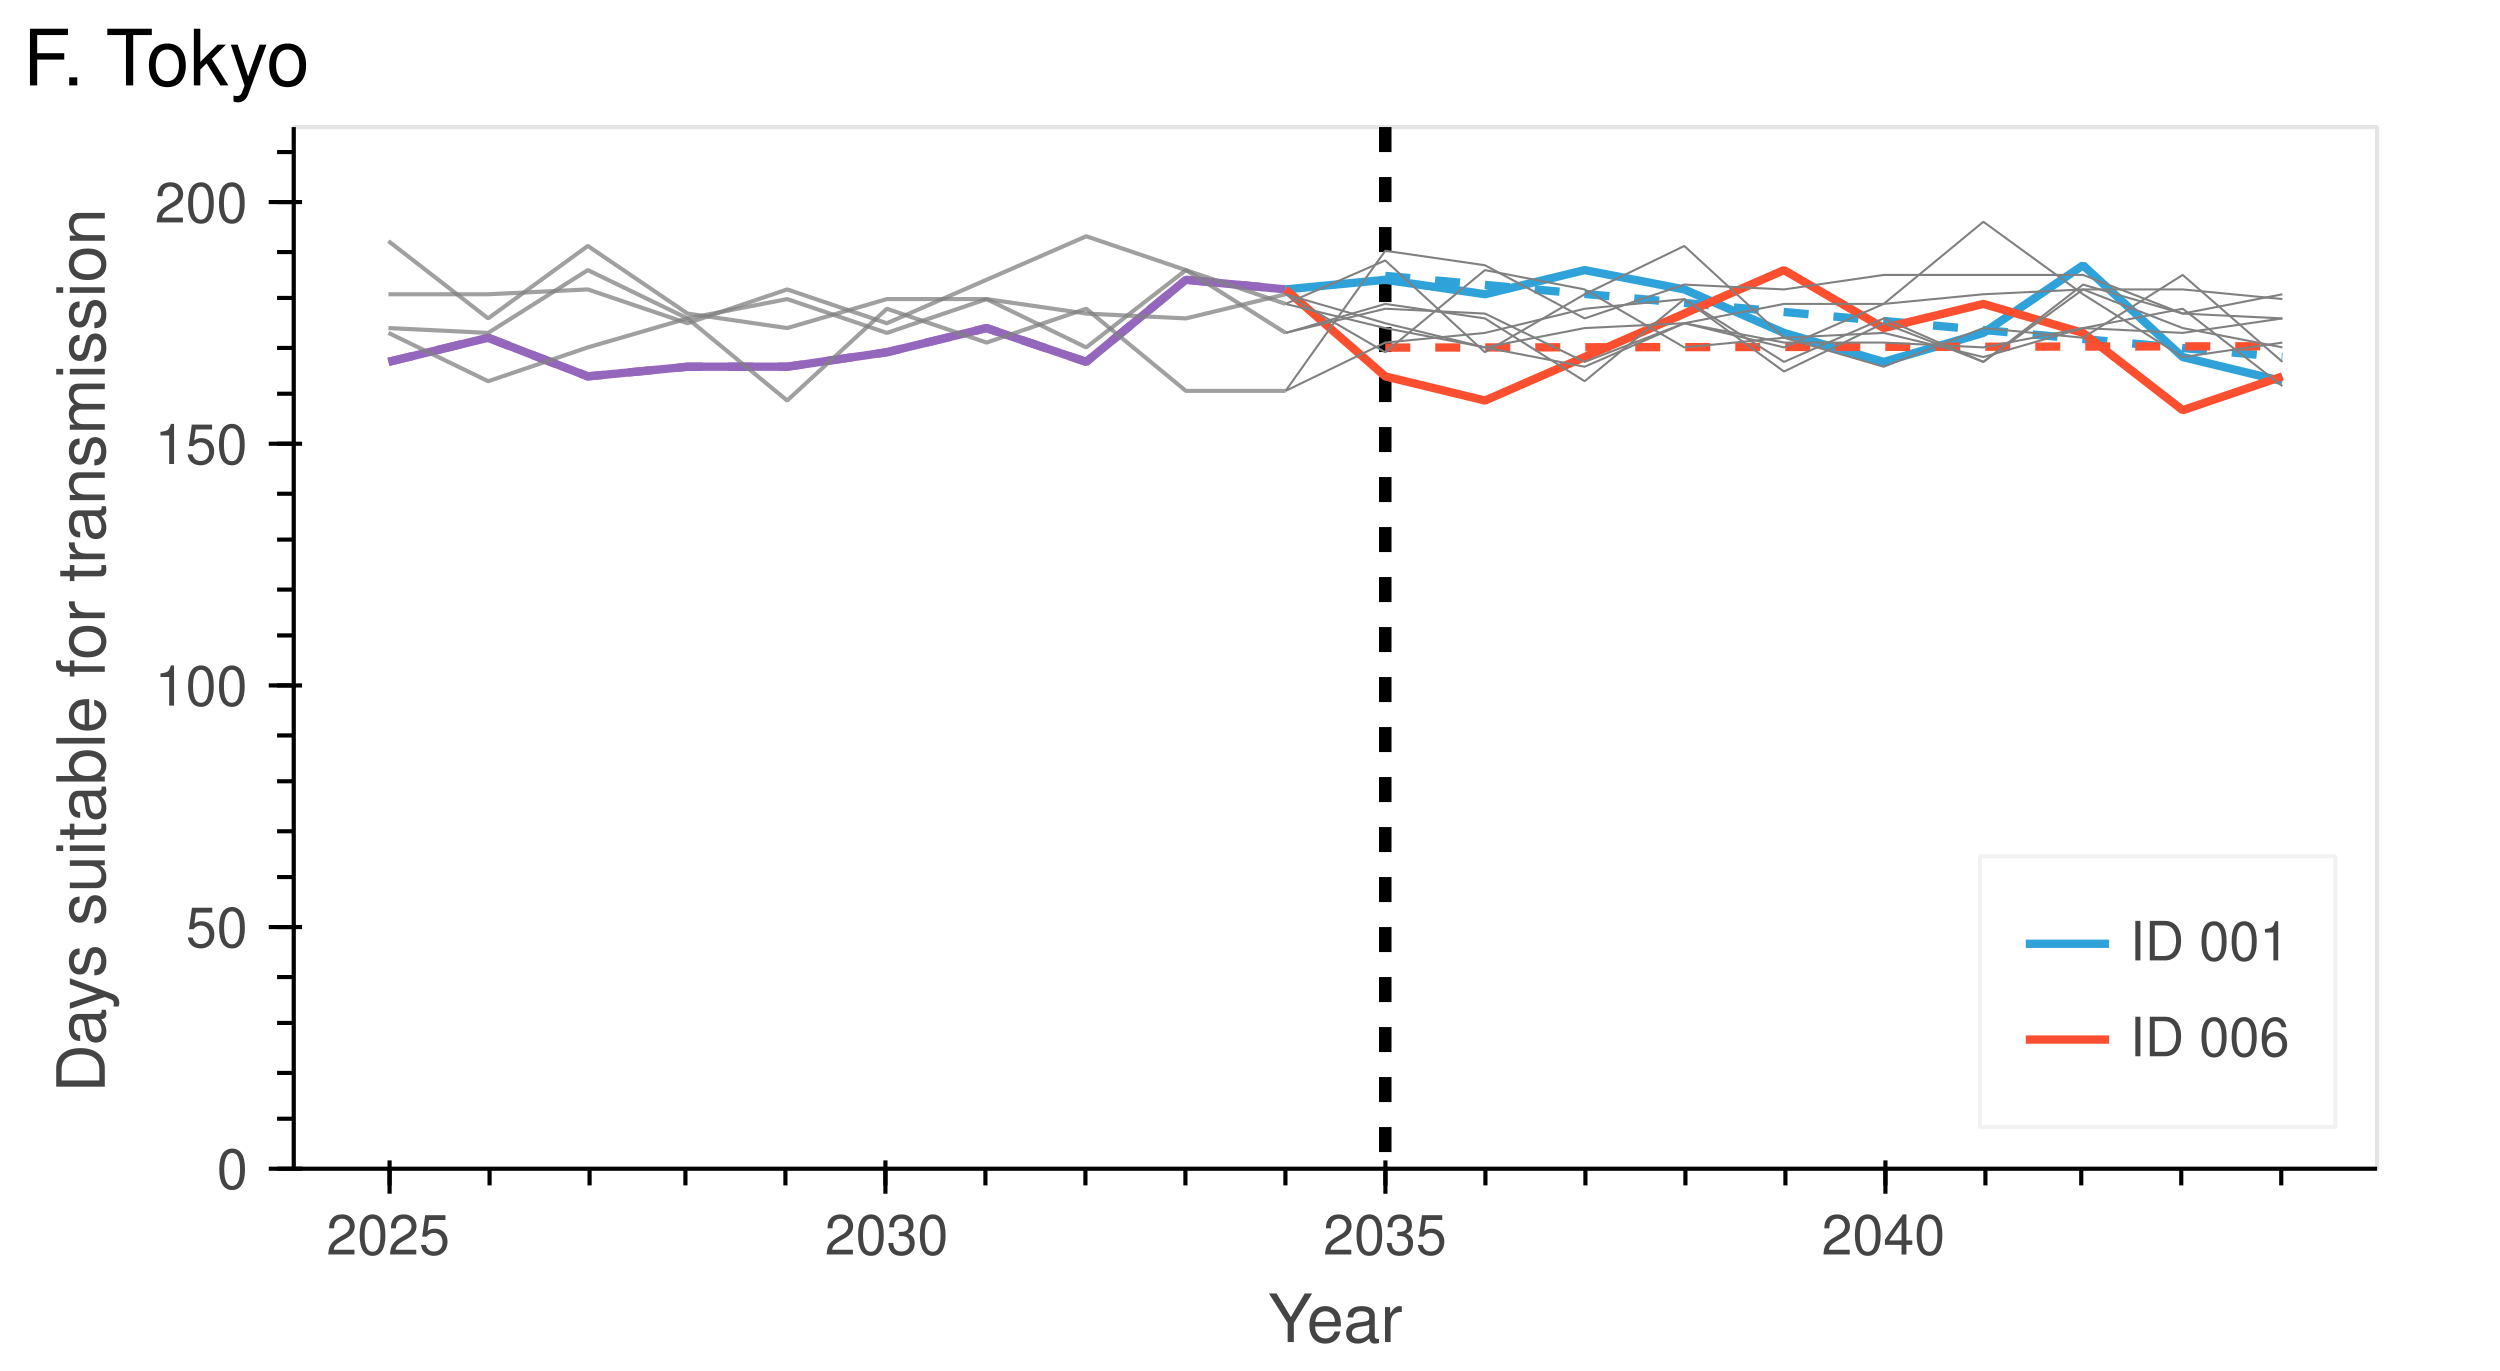
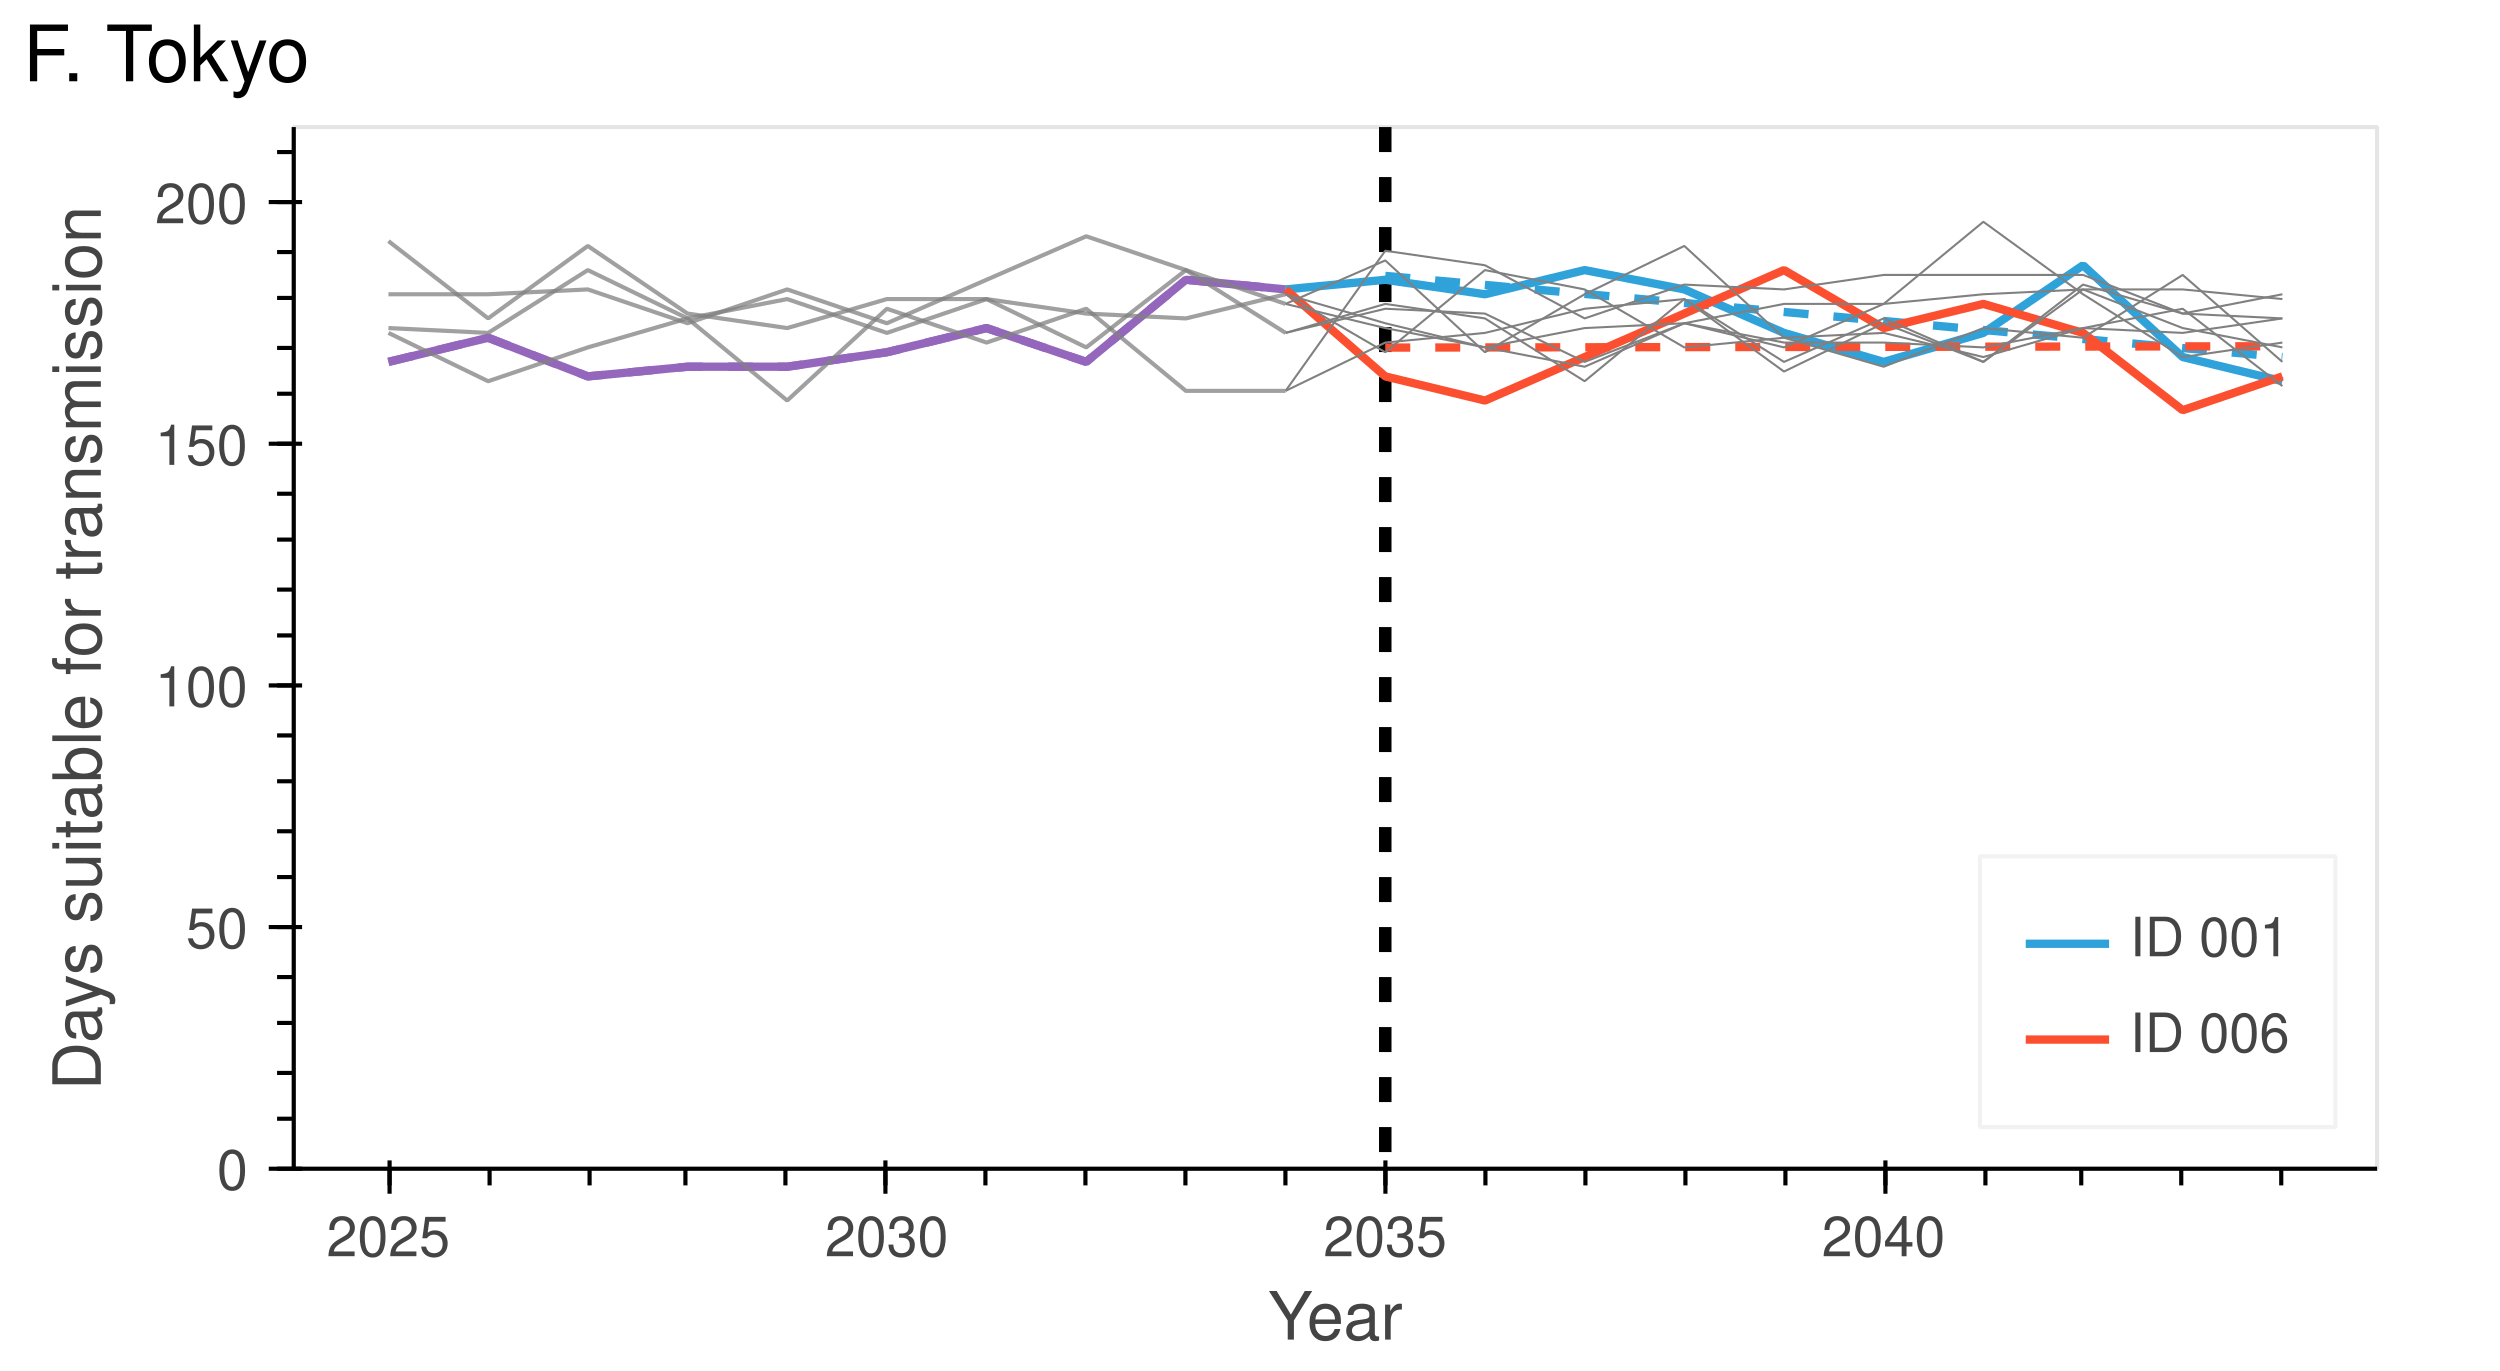
<svg xmlns="http://www.w3.org/2000/svg" version="1.1" width="600" height="329">
  <defs>
-     <clipPath id="nAPIilOWELnn">
+     <clipPath id="dRgEwgKprthJ">
      <path fill="none" stroke="none" d="M 70.5 30.5 L 570.5 30.5 L 570.5 280.5 L 70.5 280.5 L 70.5 30.5 Z" />
    </clipPath>
-     <clipPath id="PXAtGyoOfOfv">
+     <clipPath id="ApFWtUURrDAf">
      <path fill="none" stroke="none" d="M 70.5 30.5 L 570.5 30.5 L 570.5 280.5 L 70.5 280.5 L 70.5 30.5 Z" />
    </clipPath>
-     <clipPath id="LmtkbltFvQKt">
+     <clipPath id="FGVTphMPUTNq">
      <path fill="none" stroke="none" d="M 70.5 30.5 L 570.5 30.5 L 570.5 280.5 L 70.5 280.5 L 70.5 30.5 Z" />
    </clipPath>
-     <clipPath id="pEVGWQImkWKa">
+     <clipPath id="MkACfNdDqZiV">
      <path fill="none" stroke="none" d="M 70.5 30.5 L 570.5 30.5 L 570.5 280.5 L 70.5 280.5 L 70.5 30.5 Z" />
    </clipPath>
-     <clipPath id="xCyNZKkQyRDo">
+     <clipPath id="RJnCnbzOixTC">
      <path fill="none" stroke="none" d="M 70.5 30.5 L 570.5 30.5 L 570.5 280.5 L 70.5 280.5 L 70.5 30.5 Z" />
    </clipPath>
-     <clipPath id="SsSgiBvDTMTH">
+     <clipPath id="MTSWqIGSTmIx">
      <path fill="none" stroke="none" d="M 70.5 30.5 L 570.5 30.5 L 570.5 280.5 L 70.5 280.5 L 70.5 30.5 Z" />
    </clipPath>
-     <clipPath id="BkqoRwhEXFEd">
+     <clipPath id="ZLSBHSPLQZqJ">
      <path fill="none" stroke="none" d="M 70.5 30.5 L 570.5 30.5 L 570.5 280.5 L 70.5 280.5 L 70.5 30.5 Z" />
    </clipPath>
-     <clipPath id="LHvKgJxnffxN">
+     <clipPath id="mEHFsbNfZHeu">
      <path fill="none" stroke="none" d="M 70.5 30.5 L 570.5 30.5 L 570.5 280.5 L 70.5 280.5 L 70.5 30.5 Z" />
    </clipPath>
-     <clipPath id="gXpTyQOJRXhN">
+     <clipPath id="HaHOFzeuloVP">
      <path fill="none" stroke="none" d="M 70.5 30.5 L 570.5 30.5 L 570.5 280.5 L 70.5 280.5 L 70.5 30.5 Z" />
    </clipPath>
-     <clipPath id="EZzTUllDTnTX">
+     <clipPath id="XROFDVZqGqiT">
      <path fill="none" stroke="none" d="M 70.5 30.5 L 570.5 30.5 L 570.5 280.5 L 70.5 280.5 L 70.5 30.5 Z" />
    </clipPath>
-     <clipPath id="SOVKnnvnFdib">
+     <clipPath id="kPGrrfsHdGAG">
      <path fill="none" stroke="none" d="M 70.5 30.5 L 570.5 30.5 L 570.5 280.5 L 70.5 280.5 L 70.5 30.5 Z" />
    </clipPath>
-     <clipPath id="somJQWRnUreE">
+     <clipPath id="wngRFBpHGWHT">
      <path fill="none" stroke="none" d="M 70.5 30.5 L 570.5 30.5 L 570.5 280.5 L 70.5 280.5 L 70.5 30.5 Z" />
    </clipPath>
-     <clipPath id="csLkZiGgBDyQ">
+     <clipPath id="ANfEvHyIBtFT">
      <path fill="none" stroke="none" d="M 70.5 30.5 L 570.5 30.5 L 570.5 280.5 L 70.5 280.5 L 70.5 30.5 Z" />
    </clipPath>
-     <clipPath id="nwXoFQmCagom">
+     <clipPath id="XmZRROspkOed">
      <path fill="none" stroke="none" d="M 70.5 30.5 L 570.5 30.5 L 570.5 280.5 L 70.5 280.5 L 70.5 30.5 Z" />
    </clipPath>
-     <clipPath id="WJSoziABnycT">
+     <clipPath id="ZbPRxkrQWcmH">
      <path fill="none" stroke="none" d="M 70.5 30.5 L 570.5 30.5 L 570.5 280.5 L 70.5 280.5 L 70.5 30.5 Z" />
    </clipPath>
-     <clipPath id="xvqXOkKtipux">
+     <clipPath id="UWsezfHveeiX">
      <path fill="none" stroke="none" d="M 70.5 30.5 L 570.5 30.5 L 570.5 280.5 L 70.5 280.5 L 70.5 30.5 Z" />
    </clipPath>
-     <clipPath id="AibRsATVmaiM">
+     <clipPath id="xidpfQlHSqfs">
      <path fill="none" stroke="none" d="M 70.5 30.5 L 570.5 30.5 L 570.5 280.5 L 70.5 280.5 L 70.5 30.5 Z" />
    </clipPath>
-     <clipPath id="upWyuAsfaELv">
+     <clipPath id="CKxNMtNCbJkk">
      <path fill="none" stroke="none" d="M 70.5 30.5 L 570.5 30.5 L 570.5 280.5 L 70.5 280.5 L 70.5 30.5 Z" />
    </clipPath>
-     <clipPath id="amDsKxxzMcET">
+     <clipPath id="BKxeQRsbvSRW">
      <path fill="none" stroke="none" d="M 70.5 30.5 L 570.5 30.5 L 570.5 280.5 L 70.5 280.5 L 70.5 30.5 Z" />
    </clipPath>
-     <clipPath id="UmSnhRQJSQUi">
+     <clipPath id="ylSpoNSewZmv">
      <path fill="none" stroke="none" d="M 70.5 30.5 L 570.5 30.5 L 570.5 280.5 L 70.5 280.5 L 70.5 30.5 Z" />
    </clipPath>
-     <clipPath id="ATkZbOXmhpxe">
+     <clipPath id="trTrnniyyHOl">
      <path fill="none" stroke="none" d="M 70.5 30.5 L 570.5 30.5 L 570.5 280.5 L 70.5 280.5 L 70.5 30.5 Z" />
    </clipPath>
-     <clipPath id="vIRwOFuIFXwx">
+     <clipPath id="JqmiEohLpsWW">
      <path fill="none" stroke="none" d="M 70.5 30.5 L 570.5 30.5 L 570.5 280.5 L 70.5 280.5 L 70.5 30.5 Z" />
    </clipPath>
-     <clipPath id="dJpGfXaHgiks">
+     <clipPath id="plRncLKEoTvo">
      <path fill="none" stroke="none" d="M 70.5 30.5 L 570.5 30.5 L 570.5 280.5 L 70.5 280.5 L 70.5 30.5 Z" />
    </clipPath>
  </defs>
  <path fill="none" stroke="#e5e5e5" paint-order="fill" d="M 70.5 30.5 L 570.5 30.5 L 570.5 280.5 L 70.5 280.5 L 70.5 30.5 Z" stroke-linejoin="bevel" stroke-miterlimit="10" />
-   <path fill="none" stroke="black" paint-order="fill" d="M 332.462 30.5 L 332.462 280.5" stroke-linejoin="bevel" stroke-miterlimit="10" stroke-width="3" stroke-dasharray="6" clip-path="url(#LmtkbltFvQKt)" />
-   <path fill="none" stroke="#9467bd" paint-order="fill" d="M 93.227 86.854 L 117.151 81.057 L 141.074 90.333 L 164.998 88.014 L 188.921 88.014 L 212.844 84.535 L 236.768 78.737 L 260.691 86.854 L 284.615 67.142 L 308.538 69.461" stroke-linejoin="bevel" stroke-miterlimit="10" stroke-width="2" clip-path="url(#pEVGWQImkWKa)" />
-   <path fill="none" stroke="#9467bd" paint-order="fill" d="M 93.227 86.854 L 117.151 81.057 L 141.074 90.333 L 164.998 88.014 L 188.921 88.014 L 212.844 84.535 L 236.768 78.737 L 260.691 86.854 L 284.615 67.142 L 308.538 69.461" stroke-linejoin="bevel" stroke-miterlimit="10" stroke-width="2" stroke-dasharray="6" clip-path="url(#xCyNZKkQyRDo)" />
-   <path fill="none" stroke="#30a2da" paint-order="fill" d="M 308.538 69.461 L 332.462 67.142 L 356.385 70.621 L 380.309 64.823 L 404.232 69.461 L 428.156 79.897 L 452.079 86.854 L 476.002 79.897 L 499.926 63.663 L 523.849 85.695 L 547.773 91.493" stroke-linejoin="bevel" stroke-miterlimit="10" stroke-width="2" clip-path="url(#SsSgiBvDTMTH)" />
-   <path fill="none" stroke="#30a2da" paint-order="fill" d="M 332.462 66.214 L 356.385 68.379 L 380.309 70.543 L 404.232 72.708 L 428.156 74.872 L 452.079 77.037 L 476.002 79.201 L 499.926 81.366 L 523.849 83.53 L 547.773 85.695" stroke-linejoin="bevel" stroke-miterlimit="10" stroke-width="2" stroke-dasharray="6" clip-path="url(#BkqoRwhEXFEd)" />
-   <path fill="none" stroke="#fc4f30" paint-order="fill" d="M 308.538 69.461 L 332.462 90.333 L 356.385 96.131 L 380.309 85.695 L 404.232 75.259 L 428.156 64.823 L 452.079 78.737 L 476.002 72.94 L 499.926 79.897 L 523.849 98.45 L 547.773 90.333" stroke-linejoin="bevel" stroke-miterlimit="10" stroke-width="2" clip-path="url(#LHvKgJxnffxN)" />
-   <path fill="none" stroke="#fc4f30" paint-order="fill" d="M 332.462 83.418 L 356.385 83.383 L 380.309 83.348 L 404.232 83.312 L 428.156 83.277 L 452.079 83.242 L 476.002 83.207 L 499.926 83.172 L 523.849 83.137 L 547.773 83.102" stroke-linejoin="bevel" stroke-miterlimit="10" stroke-width="2" stroke-dasharray="6" clip-path="url(#gXpTyQOJRXhN)" />
-   <path fill="none" stroke="rgb(128,128,128)" paint-order="fill" d="M 93.227 79.897 L 117.151 91.493 L 141.074 83.376 L 164.998 76.418 L 188.921 96.131 L 212.844 74.099 L 236.768 82.216 L 260.691 74.099 L 284.615 93.812 L 308.538 93.812" stroke-opacity="0.749" stroke-linejoin="bevel" stroke-miterlimit="10" clip-path="url(#EZzTUllDTnTX)" />
-   <path fill="none" stroke="grey" paint-order="fill" d="M 308.538 93.812 L 332.462 82.216 L 356.385 79.897 L 380.309 74.099 L 404.232 71.78 L 428.156 86.854 L 452.079 76.418 L 476.002 86.854 L 499.926 68.301 L 523.849 75.259 L 547.773 70.621" stroke-linejoin="bevel" stroke-miterlimit="10" stroke-width="0.5" clip-path="url(#SOVKnnvnFdib)" />
-   <path fill="none" stroke="grey" paint-order="fill" d="M 308.538 93.812 L 332.462 60.185 L 356.385 63.663 L 380.309 76.418 L 404.232 68.301 L 428.156 69.461 L 452.079 65.982 L 476.002 65.982 L 499.926 65.982 L 523.849 75.259 L 547.773 76.418" stroke-linejoin="bevel" stroke-miterlimit="10" stroke-width="0.5" clip-path="url(#somJQWRnUreE)" />
-   <path fill="none" stroke="rgb(128,128,128)" paint-order="fill" d="M 93.227 70.621 L 117.151 70.621 L 141.074 69.461 L 164.998 77.578 L 188.921 69.461 L 212.844 77.578 L 236.768 67.142 L 260.691 56.706 L 284.615 64.823 L 308.538 79.897" stroke-opacity="0.749" stroke-linejoin="bevel" stroke-miterlimit="10" clip-path="url(#csLkZiGgBDyQ)" />
-   <path fill="none" stroke="grey" paint-order="fill" d="M 308.538 79.897 L 332.462 74.099 L 356.385 75.259 L 380.309 86.854 L 404.232 77.578 L 428.156 82.216 L 452.079 82.216 L 476.002 83.376 L 499.926 78.737 L 523.849 74.099 L 547.773 92.652" stroke-linejoin="bevel" stroke-miterlimit="10" stroke-width="0.5" clip-path="url(#nwXoFQmCagom)" />
-   <path fill="none" stroke="grey" paint-order="fill" d="M 308.538 79.897 L 332.462 72.94 L 356.385 76.418 L 380.309 91.493 L 404.232 71.78 L 428.156 89.173 L 452.079 77.578 L 476.002 86.854 L 499.926 69.461 L 523.849 78.737 L 547.773 83.376" stroke-linejoin="bevel" stroke-miterlimit="10" stroke-width="0.5" clip-path="url(#WJSoziABnycT)" />
-   <path fill="none" stroke="rgb(128,128,128)" paint-order="fill" d="M 93.227 57.865 L 117.151 76.418 L 141.074 59.025 L 164.998 75.259 L 188.921 78.737 L 212.844 71.78 L 236.768 71.78 L 260.691 75.259 L 284.615 76.418 L 308.538 70.621" stroke-opacity="0.749" stroke-linejoin="bevel" stroke-miterlimit="10" clip-path="url(#xvqXOkKtipux)" />
-   <path fill="none" stroke="grey" paint-order="fill" d="M 308.538 70.621 L 332.462 77.578 L 356.385 83.376 L 380.309 88.014 L 404.232 77.578 L 428.156 72.94 L 452.079 72.94 L 476.002 70.621 L 499.926 69.461 L 523.849 69.461 L 547.773 71.78" stroke-linejoin="bevel" stroke-miterlimit="10" stroke-width="0.5" clip-path="url(#AibRsATVmaiM)" />
-   <path fill="none" stroke="grey" paint-order="fill" d="M 308.538 70.621 L 332.462 84.535 L 356.385 64.823 L 380.309 69.461 L 404.232 83.376 L 428.156 81.057 L 452.079 79.897 L 476.002 85.695 L 499.926 78.737 L 523.849 79.897 L 547.773 76.418" stroke-linejoin="bevel" stroke-miterlimit="10" stroke-width="0.5" clip-path="url(#upWyuAsfaELv)" />
-   <path fill="none" stroke="rgb(128,128,128)" paint-order="fill" d="M 93.227 78.737 L 117.151 79.897 L 141.074 64.823 L 164.998 76.418 L 188.921 71.78 L 212.844 79.897 L 236.768 71.78 L 260.691 83.376 L 284.615 64.823 L 308.538 72.94" stroke-opacity="0.749" stroke-linejoin="bevel" stroke-miterlimit="10" clip-path="url(#amDsKxxzMcET)" />
-   <path fill="none" stroke="grey" paint-order="fill" d="M 308.538 72.94 L 332.462 78.737 L 356.385 83.376 L 380.309 78.737 L 404.232 77.578 L 428.156 83.376 L 452.079 72.94 L 476.002 53.227 L 499.926 70.621 L 523.849 85.695 L 547.773 82.216" stroke-linejoin="bevel" stroke-miterlimit="10" stroke-width="0.5" clip-path="url(#UmSnhRQJSQUi)" />
-   <path fill="none" stroke="grey" paint-order="fill" d="M 308.538 72.94 L 332.462 62.504 L 356.385 84.535 L 380.309 70.621 L 404.232 59.025 L 428.156 81.057 L 452.079 88.014 L 476.002 78.737 L 499.926 81.057 L 523.849 65.982 L 547.773 86.854" stroke-linejoin="bevel" stroke-miterlimit="10" stroke-width="0.5" clip-path="url(#ATkZbOXmhpxe)" />
+   <path fill="none" stroke="black" paint-order="fill" d="M 332.462 30.5 L 332.462 280.5" stroke-linejoin="bevel" stroke-miterlimit="10" stroke-width="3" stroke-dasharray="6" clip-path="url(#FGVTphMPUTNq)" />
+   <path fill="none" stroke="#9467bd" paint-order="fill" d="M 93.227 86.854 L 117.151 81.057 L 141.074 90.333 L 164.998 88.014 L 188.921 88.014 L 212.844 84.535 L 236.768 78.737 L 260.691 86.854 L 284.615 67.142 L 308.538 69.461" stroke-linejoin="bevel" stroke-miterlimit="10" stroke-width="2" clip-path="url(#MkACfNdDqZiV)" />
+   <path fill="none" stroke="#9467bd" paint-order="fill" d="M 93.227 86.854 L 117.151 81.057 L 141.074 90.333 L 164.998 88.014 L 188.921 88.014 L 212.844 84.535 L 236.768 78.737 L 260.691 86.854 L 284.615 67.142 L 308.538 69.461" stroke-linejoin="bevel" stroke-miterlimit="10" stroke-width="2" stroke-dasharray="6" clip-path="url(#RJnCnbzOixTC)" />
+   <path fill="none" stroke="#30a2da" paint-order="fill" d="M 308.538 69.461 L 332.462 67.142 L 356.385 70.621 L 380.309 64.823 L 404.232 69.461 L 428.156 79.897 L 452.079 86.854 L 476.002 79.897 L 499.926 63.663 L 523.849 85.695 L 547.773 91.493" stroke-linejoin="bevel" stroke-miterlimit="10" stroke-width="2" clip-path="url(#MTSWqIGSTmIx)" />
+   <path fill="none" stroke="#30a2da" paint-order="fill" d="M 332.462 66.214 L 356.385 68.379 L 380.309 70.543 L 404.232 72.708 L 428.156 74.872 L 452.079 77.037 L 476.002 79.201 L 499.926 81.366 L 523.849 83.53 L 547.773 85.695" stroke-linejoin="bevel" stroke-miterlimit="10" stroke-width="2" stroke-dasharray="6" clip-path="url(#ZLSBHSPLQZqJ)" />
+   <path fill="none" stroke="#fc4f30" paint-order="fill" d="M 308.538 69.461 L 332.462 90.333 L 356.385 96.131 L 380.309 85.695 L 404.232 75.259 L 428.156 64.823 L 452.079 78.737 L 476.002 72.94 L 499.926 79.897 L 523.849 98.45 L 547.773 90.333" stroke-linejoin="bevel" stroke-miterlimit="10" stroke-width="2" clip-path="url(#mEHFsbNfZHeu)" />
+   <path fill="none" stroke="#fc4f30" paint-order="fill" d="M 332.462 83.418 L 356.385 83.383 L 380.309 83.348 L 404.232 83.312 L 428.156 83.277 L 452.079 83.242 L 476.002 83.207 L 499.926 83.172 L 523.849 83.137 L 547.773 83.102" stroke-linejoin="bevel" stroke-miterlimit="10" stroke-width="2" stroke-dasharray="6" clip-path="url(#HaHOFzeuloVP)" />
+   <path fill="none" stroke="rgb(128,128,128)" paint-order="fill" d="M 93.227 79.897 L 117.151 91.493 L 141.074 83.376 L 164.998 76.418 L 188.921 96.131 L 212.844 74.099 L 236.768 82.216 L 260.691 74.099 L 284.615 93.812 L 308.538 93.812" stroke-opacity="0.749" stroke-linejoin="bevel" stroke-miterlimit="10" clip-path="url(#XROFDVZqGqiT)" />
+   <path fill="none" stroke="grey" paint-order="fill" d="M 308.538 93.812 L 332.462 82.216 L 356.385 79.897 L 380.309 74.099 L 404.232 71.78 L 428.156 86.854 L 452.079 76.418 L 476.002 86.854 L 499.926 68.301 L 523.849 75.259 L 547.773 70.621" stroke-linejoin="bevel" stroke-miterlimit="10" stroke-width="0.5" clip-path="url(#kPGrrfsHdGAG)" />
+   <path fill="none" stroke="grey" paint-order="fill" d="M 308.538 93.812 L 332.462 60.185 L 356.385 63.663 L 380.309 76.418 L 404.232 68.301 L 428.156 69.461 L 452.079 65.982 L 476.002 65.982 L 499.926 65.982 L 523.849 75.259 L 547.773 76.418" stroke-linejoin="bevel" stroke-miterlimit="10" stroke-width="0.5" clip-path="url(#wngRFBpHGWHT)" />
+   <path fill="none" stroke="rgb(128,128,128)" paint-order="fill" d="M 93.227 70.621 L 117.151 70.621 L 141.074 69.461 L 164.998 77.578 L 188.921 69.461 L 212.844 77.578 L 236.768 67.142 L 260.691 56.706 L 284.615 64.823 L 308.538 79.897" stroke-opacity="0.749" stroke-linejoin="bevel" stroke-miterlimit="10" clip-path="url(#ANfEvHyIBtFT)" />
+   <path fill="none" stroke="grey" paint-order="fill" d="M 308.538 79.897 L 332.462 74.099 L 356.385 75.259 L 380.309 86.854 L 404.232 77.578 L 428.156 82.216 L 452.079 82.216 L 476.002 83.376 L 499.926 78.737 L 523.849 74.099 L 547.773 92.652" stroke-linejoin="bevel" stroke-miterlimit="10" stroke-width="0.5" clip-path="url(#XmZRROspkOed)" />
+   <path fill="none" stroke="grey" paint-order="fill" d="M 308.538 79.897 L 332.462 72.94 L 356.385 76.418 L 380.309 91.493 L 404.232 71.78 L 428.156 89.173 L 452.079 77.578 L 476.002 86.854 L 499.926 69.461 L 523.849 78.737 L 547.773 83.376" stroke-linejoin="bevel" stroke-miterlimit="10" stroke-width="0.5" clip-path="url(#ZbPRxkrQWcmH)" />
+   <path fill="none" stroke="rgb(128,128,128)" paint-order="fill" d="M 93.227 57.865 L 117.151 76.418 L 141.074 59.025 L 164.998 75.259 L 188.921 78.737 L 212.844 71.78 L 236.768 71.78 L 260.691 75.259 L 284.615 76.418 L 308.538 70.621" stroke-opacity="0.749" stroke-linejoin="bevel" stroke-miterlimit="10" clip-path="url(#UWsezfHveeiX)" />
+   <path fill="none" stroke="grey" paint-order="fill" d="M 308.538 70.621 L 332.462 77.578 L 356.385 83.376 L 380.309 88.014 L 404.232 77.578 L 428.156 72.94 L 452.079 72.94 L 476.002 70.621 L 499.926 69.461 L 523.849 69.461 L 547.773 71.78" stroke-linejoin="bevel" stroke-miterlimit="10" stroke-width="0.5" clip-path="url(#xidpfQlHSqfs)" />
+   <path fill="none" stroke="grey" paint-order="fill" d="M 308.538 70.621 L 332.462 84.535 L 356.385 64.823 L 380.309 69.461 L 404.232 83.376 L 428.156 81.057 L 452.079 79.897 L 476.002 85.695 L 499.926 78.737 L 523.849 79.897 L 547.773 76.418" stroke-linejoin="bevel" stroke-miterlimit="10" stroke-width="0.5" clip-path="url(#CKxNMtNCbJkk)" />
+   <path fill="none" stroke="rgb(128,128,128)" paint-order="fill" d="M 93.227 78.737 L 117.151 79.897 L 141.074 64.823 L 164.998 76.418 L 188.921 71.78 L 212.844 79.897 L 236.768 71.78 L 260.691 83.376 L 284.615 64.823 L 308.538 72.94" stroke-opacity="0.749" stroke-linejoin="bevel" stroke-miterlimit="10" clip-path="url(#BKxeQRsbvSRW)" />
+   <path fill="none" stroke="grey" paint-order="fill" d="M 308.538 72.94 L 332.462 78.737 L 356.385 83.376 L 380.309 78.737 L 404.232 77.578 L 428.156 83.376 L 452.079 72.94 L 476.002 53.227 L 499.926 70.621 L 523.849 85.695 L 547.773 82.216" stroke-linejoin="bevel" stroke-miterlimit="10" stroke-width="0.5" clip-path="url(#ylSpoNSewZmv)" />
+   <path fill="none" stroke="grey" paint-order="fill" d="M 308.538 72.94 L 332.462 62.504 L 356.385 84.535 L 380.309 70.621 L 404.232 59.025 L 428.156 81.057 L 452.079 88.014 L 476.002 78.737 L 499.926 81.057 L 523.849 65.982 L 547.773 86.854" stroke-linejoin="bevel" stroke-miterlimit="10" stroke-width="0.5" clip-path="url(#trTrnniyyHOl)" />
  <path fill="none" stroke="black" paint-order="fill" d="M 70.5 280.5 L 570.5 280.5" stroke-linejoin="bevel" stroke-miterlimit="10" />
  <path fill="none" stroke="black" paint-order="fill" d="M 93.5 286.5 L 93.5 278.5 M 212.5 286.5 L 212.5 278.5 M 332.5 286.5 L 332.5 278.5 M 452.5 286.5 L 452.5 278.5" stroke-linejoin="bevel" stroke-miterlimit="10" />
  <path fill="none" stroke="black" paint-order="fill" d="M 93.5 284.5 L 93.5 280.5 M 117.5 284.5 L 117.5 280.5 M 141.5 284.5 L 141.5 280.5 M 164.5 284.5 L 164.5 280.5 M 188.5 284.5 L 188.5 280.5 M 212.5 284.5 L 212.5 280.5 M 236.5 284.5 L 236.5 280.5 M 260.5 284.5 L 260.5 280.5 M 284.5 284.5 L 284.5 280.5 M 308.5 284.5 L 308.5 280.5 M 332.5 284.5 L 332.5 280.5 M 356.5 284.5 L 356.5 280.5 M 380.5 284.5 L 380.5 280.5 M 404.5 284.5 L 404.5 280.5 M 428.5 284.5 L 428.5 280.5 M 452.5 284.5 L 452.5 280.5 M 476.5 284.5 L 476.5 280.5 M 499.5 284.5 L 499.5 280.5 M 523.5 284.5 L 523.5 280.5 M 547.5 284.5 L 547.5 280.5" stroke-linejoin="bevel" stroke-miterlimit="10" />
-   <text fill="#444444" stroke="none" font-family="helvetica" font-size="10pt" font-style="normal" font-weight="normal" text-decoration="normal" x="77.827" y="300.594" text-anchor="start" dominant-baseline="alphabetic" transform="matrix(1, 0, 0, 1, 0.5, 0.5)">2025</text>
-   <text fill="none" stroke="rgb(0,0,0)" font-family="helvetica" font-size="10pt" font-style="normal" font-weight="normal" text-decoration="normal" x="77.827" y="300.594" text-anchor="start" dominant-baseline="alphabetic" transform="matrix(1, 0, 0, 1, 0.5, 0.5)" stroke-opacity="0" stroke-linejoin="bevel" stroke-miterlimit="10">2025</text>
-   <text fill="#444444" stroke="none" font-family="helvetica" font-size="10pt" font-style="normal" font-weight="normal" text-decoration="normal" x="197.444" y="300.594" text-anchor="start" dominant-baseline="alphabetic" transform="matrix(1, 0, 0, 1, 0.5, 0.5)">2030</text>
-   <text fill="none" stroke="rgb(0,0,0)" font-family="helvetica" font-size="10pt" font-style="normal" font-weight="normal" text-decoration="normal" x="197.444" y="300.594" text-anchor="start" dominant-baseline="alphabetic" transform="matrix(1, 0, 0, 1, 0.5, 0.5)" stroke-opacity="0" stroke-linejoin="bevel" stroke-miterlimit="10">2030</text>
-   <text fill="#444444" stroke="none" font-family="helvetica" font-size="10pt" font-style="normal" font-weight="normal" text-decoration="normal" x="317.062" y="300.594" text-anchor="start" dominant-baseline="alphabetic" transform="matrix(1, 0, 0, 1, 0.5, 0.5)">2035</text>
-   <text fill="none" stroke="rgb(0,0,0)" font-family="helvetica" font-size="10pt" font-style="normal" font-weight="normal" text-decoration="normal" x="317.062" y="300.594" text-anchor="start" dominant-baseline="alphabetic" transform="matrix(1, 0, 0, 1, 0.5, 0.5)" stroke-opacity="0" stroke-linejoin="bevel" stroke-miterlimit="10">2035</text>
-   <text fill="#444444" stroke="none" font-family="helvetica" font-size="10pt" font-style="normal" font-weight="normal" text-decoration="normal" x="436.679" y="300.594" text-anchor="start" dominant-baseline="alphabetic" transform="matrix(1, 0, 0, 1, 0.5, 0.5)">2040</text>
-   <text fill="none" stroke="rgb(0,0,0)" font-family="helvetica" font-size="10pt" font-style="normal" font-weight="normal" text-decoration="normal" x="436.679" y="300.594" text-anchor="start" dominant-baseline="alphabetic" transform="matrix(1, 0, 0, 1, 0.5, 0.5)" stroke-opacity="0" stroke-linejoin="bevel" stroke-miterlimit="10">2040</text>
-   <text fill="#444444" stroke="none" font-family="helvetica" font-size="12pt" font-style="normal" font-weight="normal" text-decoration="normal" x="303.833" y="321.594" text-anchor="start" dominant-baseline="alphabetic" transform="matrix(1, 0, 0, 1, 0.5, 0.5)">Year</text>
-   <text fill="none" stroke="rgb(0,0,0)" font-family="helvetica" font-size="12pt" font-style="normal" font-weight="normal" text-decoration="normal" x="303.833" y="321.594" text-anchor="start" dominant-baseline="alphabetic" transform="matrix(1, 0, 0, 1, 0.5, 0.5)" stroke-opacity="0" stroke-linejoin="bevel" stroke-miterlimit="10">Year</text>
+   <text fill="#444444" stroke="none" font-family="helvetica" font-size="10pt" font-style="normal" font-weight="normal" text-decoration="normal" x="77.861" y="301" text-anchor="start" dominant-baseline="alphabetic" transform="matrix(1, 0, 0, 1, 0.5, 0.5)">2025</text>
+   <text fill="none" stroke="rgb(0,0,0)" font-family="helvetica" font-size="10pt" font-style="normal" font-weight="normal" text-decoration="normal" x="77.861" y="301" text-anchor="start" dominant-baseline="alphabetic" transform="matrix(1, 0, 0, 1, 0.5, 0.5)" stroke-opacity="0" stroke-linejoin="bevel" stroke-miterlimit="10">2025</text>
+   <text fill="#444444" stroke="none" font-family="helvetica" font-size="10pt" font-style="normal" font-weight="normal" text-decoration="normal" x="197.478" y="301" text-anchor="start" dominant-baseline="alphabetic" transform="matrix(1, 0, 0, 1, 0.5, 0.5)">2030</text>
+   <text fill="none" stroke="rgb(0,0,0)" font-family="helvetica" font-size="10pt" font-style="normal" font-weight="normal" text-decoration="normal" x="197.478" y="301" text-anchor="start" dominant-baseline="alphabetic" transform="matrix(1, 0, 0, 1, 0.5, 0.5)" stroke-opacity="0" stroke-linejoin="bevel" stroke-miterlimit="10">2030</text>
+   <text fill="#444444" stroke="none" font-family="helvetica" font-size="10pt" font-style="normal" font-weight="normal" text-decoration="normal" x="317.095" y="301" text-anchor="start" dominant-baseline="alphabetic" transform="matrix(1, 0, 0, 1, 0.5, 0.5)">2035</text>
+   <text fill="none" stroke="rgb(0,0,0)" font-family="helvetica" font-size="10pt" font-style="normal" font-weight="normal" text-decoration="normal" x="317.095" y="301" text-anchor="start" dominant-baseline="alphabetic" transform="matrix(1, 0, 0, 1, 0.5, 0.5)" stroke-opacity="0" stroke-linejoin="bevel" stroke-miterlimit="10">2035</text>
+   <text fill="#444444" stroke="none" font-family="helvetica" font-size="10pt" font-style="normal" font-weight="normal" text-decoration="normal" x="436.712" y="301" text-anchor="start" dominant-baseline="alphabetic" transform="matrix(1, 0, 0, 1, 0.5, 0.5)">2040</text>
+   <text fill="none" stroke="rgb(0,0,0)" font-family="helvetica" font-size="10pt" font-style="normal" font-weight="normal" text-decoration="normal" x="436.712" y="301" text-anchor="start" dominant-baseline="alphabetic" transform="matrix(1, 0, 0, 1, 0.5, 0.5)" stroke-opacity="0" stroke-linejoin="bevel" stroke-miterlimit="10">2040</text>
+   <text fill="#444444" stroke="none" font-family="helvetica" font-size="12pt" font-style="normal" font-weight="normal" text-decoration="normal" x="303.85" y="321" text-anchor="start" dominant-baseline="alphabetic" transform="matrix(1, 0, 0, 1, 0.5, 0.5)">Year</text>
+   <text fill="none" stroke="rgb(0,0,0)" font-family="helvetica" font-size="12pt" font-style="normal" font-weight="normal" text-decoration="normal" x="303.85" y="321" text-anchor="start" dominant-baseline="alphabetic" transform="matrix(1, 0, 0, 1, 0.5, 0.5)" stroke-opacity="0" stroke-linejoin="bevel" stroke-miterlimit="10">Year</text>
  <path fill="none" stroke="black" paint-order="fill" d="M 70.5 280.5 L 70.5 30.5" stroke-linejoin="bevel" stroke-miterlimit="10" />
  <path fill="none" stroke="black" paint-order="fill" d="M 64.5 280.5 L 72.5 280.5 M 64.5 222.5 L 72.5 222.5 M 64.5 164.5 L 72.5 164.5 M 64.5 106.5 L 72.5 106.5 M 64.5 48.5 L 72.5 48.5" stroke-linejoin="bevel" stroke-miterlimit="10" />
  <path fill="none" stroke="black" paint-order="fill" d="M 66.5 280.5 L 70.5 280.5 M 66.5 268.5 L 70.5 268.5 M 66.5 257.5 L 70.5 257.5 M 66.5 245.5 L 70.5 245.5 M 66.5 234.5 L 70.5 234.5 M 66.5 222.5 L 70.5 222.5 M 66.5 210.5 L 70.5 210.5 M 66.5 199.5 L 70.5 199.5 M 66.5 187.5 L 70.5 187.5 M 66.5 176.5 L 70.5 176.5 M 66.5 164.5 L 70.5 164.5 M 66.5 152.5 L 70.5 152.5 M 66.5 141.5 L 70.5 141.5 M 66.5 129.5 L 70.5 129.5 M 66.5 118.5 L 70.5 118.5 M 66.5 106.5 L 70.5 106.5 M 66.5 94.5 L 70.5 94.5 M 66.5 83.5 L 70.5 83.5 M 66.5 71.5 L 70.5 71.5 M 66.5 60.5 L 70.5 60.5 M 66.5 48.5 L 70.5 48.5 M 66.5 36.5 L 70.5 36.5" stroke-linejoin="bevel" stroke-miterlimit="10" />
-   <text fill="#444444" stroke="none" font-family="helvetica" font-size="10pt" font-style="normal" font-weight="normal" text-decoration="normal" x="51.55" y="284.797" text-anchor="start" dominant-baseline="alphabetic" transform="matrix(1, 0, 0, 1, 0.5, 0.5)">0</text>
-   <text fill="none" stroke="rgb(0,0,0)" font-family="helvetica" font-size="10pt" font-style="normal" font-weight="normal" text-decoration="normal" x="51.55" y="284.797" text-anchor="start" dominant-baseline="alphabetic" transform="matrix(1, 0, 0, 1, 0.5, 0.5)" stroke-opacity="0" stroke-linejoin="bevel" stroke-miterlimit="10">0</text>
-   <text fill="#444444" stroke="none" font-family="helvetica" font-size="10pt" font-style="normal" font-weight="normal" text-decoration="normal" x="44.1" y="226.819" text-anchor="start" dominant-baseline="alphabetic" transform="matrix(1, 0, 0, 1, 0.5, 0.5)">50</text>
-   <text fill="none" stroke="rgb(0,0,0)" font-family="helvetica" font-size="10pt" font-style="normal" font-weight="normal" text-decoration="normal" x="44.1" y="226.819" text-anchor="start" dominant-baseline="alphabetic" transform="matrix(1, 0, 0, 1, 0.5, 0.5)" stroke-opacity="0" stroke-linejoin="bevel" stroke-miterlimit="10">50</text>
-   <text fill="#444444" stroke="none" font-family="helvetica" font-size="10pt" font-style="normal" font-weight="normal" text-decoration="normal" x="36.65" y="168.841" text-anchor="start" dominant-baseline="alphabetic" transform="matrix(1, 0, 0, 1, 0.5, 0.5)">100</text>
-   <text fill="none" stroke="rgb(0,0,0)" font-family="helvetica" font-size="10pt" font-style="normal" font-weight="normal" text-decoration="normal" x="36.65" y="168.841" text-anchor="start" dominant-baseline="alphabetic" transform="matrix(1, 0, 0, 1, 0.5, 0.5)" stroke-opacity="0" stroke-linejoin="bevel" stroke-miterlimit="10">100</text>
-   <text fill="#444444" stroke="none" font-family="helvetica" font-size="10pt" font-style="normal" font-weight="normal" text-decoration="normal" x="36.65" y="110.864" text-anchor="start" dominant-baseline="alphabetic" transform="matrix(1, 0, 0, 1, 0.5, 0.5)">150</text>
-   <text fill="none" stroke="rgb(0,0,0)" font-family="helvetica" font-size="10pt" font-style="normal" font-weight="normal" text-decoration="normal" x="36.65" y="110.864" text-anchor="start" dominant-baseline="alphabetic" transform="matrix(1, 0, 0, 1, 0.5, 0.5)" stroke-opacity="0" stroke-linejoin="bevel" stroke-miterlimit="10">150</text>
-   <text fill="#444444" stroke="none" font-family="helvetica" font-size="10pt" font-style="normal" font-weight="normal" text-decoration="normal" x="36.65" y="52.886" text-anchor="start" dominant-baseline="alphabetic" transform="matrix(1, 0, 0, 1, 0.5, 0.5)">200</text>
-   <text fill="none" stroke="rgb(0,0,0)" font-family="helvetica" font-size="10pt" font-style="normal" font-weight="normal" text-decoration="normal" x="36.65" y="52.886" text-anchor="start" dominant-baseline="alphabetic" transform="matrix(1, 0, 0, 1, 0.5, 0.5)" stroke-opacity="0" stroke-linejoin="bevel" stroke-miterlimit="10">200</text>
-   <text fill="#444444" stroke="none" font-family="helvetica" font-size="12pt" font-style="normal" font-weight="normal" text-decoration="normal" x="-78.075" y="151" text-anchor="start" dominant-baseline="alphabetic" transform="matrix(6.123233995736766e-17, -1, 1, 6.123233995736766e-17, -125.85, 184.15)">Days suitable for transmission</text>
-   <text fill="none" stroke="rgb(0,0,0)" font-family="helvetica" font-size="12pt" font-style="normal" font-weight="normal" text-decoration="normal" x="-78.075" y="151" text-anchor="start" dominant-baseline="alphabetic" transform="matrix(6.123233995736766e-17, -1, 1, 6.123233995736766e-17, -125.85, 184.15)" stroke-opacity="0" stroke-linejoin="bevel" stroke-miterlimit="10">Days suitable for transmission</text>
-   <path fill="rgb(255,255,255)" stroke="rgb(229,229,229)" paint-order="fill" d="M 475.183 205.5 L 560.5 205.5 L 560.5 270.5 L 475.183 270.5 L 475.183 205.5 Z" fill-opacity="0.949" clip-path="url(#vIRwOFuIFXwx)" stroke-opacity="0.502" stroke-linejoin="bevel" stroke-miterlimit="10" />
-   <g clip-path="url(#vIRwOFuIFXwx)">
+   <text fill="#444444" stroke="none" font-family="helvetica" font-size="10pt" font-style="normal" font-weight="normal" text-decoration="normal" x="51.567" y="285" text-anchor="start" dominant-baseline="alphabetic" transform="matrix(1, 0, 0, 1, 0.5, 0.5)">0</text>
+   <text fill="none" stroke="rgb(0,0,0)" font-family="helvetica" font-size="10pt" font-style="normal" font-weight="normal" text-decoration="normal" x="51.567" y="285" text-anchor="start" dominant-baseline="alphabetic" transform="matrix(1, 0, 0, 1, 0.5, 0.5)" stroke-opacity="0" stroke-linejoin="bevel" stroke-miterlimit="10">0</text>
+   <text fill="#444444" stroke="none" font-family="helvetica" font-size="10pt" font-style="normal" font-weight="normal" text-decoration="normal" x="44.133" y="227.022" text-anchor="start" dominant-baseline="alphabetic" transform="matrix(1, 0, 0, 1, 0.5, 0.5)">50</text>
+   <text fill="none" stroke="rgb(0,0,0)" font-family="helvetica" font-size="10pt" font-style="normal" font-weight="normal" text-decoration="normal" x="44.133" y="227.022" text-anchor="start" dominant-baseline="alphabetic" transform="matrix(1, 0, 0, 1, 0.5, 0.5)" stroke-opacity="0" stroke-linejoin="bevel" stroke-miterlimit="10">50</text>
+   <text fill="#444444" stroke="none" font-family="helvetica" font-size="10pt" font-style="normal" font-weight="normal" text-decoration="normal" x="36.7" y="169.045" text-anchor="start" dominant-baseline="alphabetic" transform="matrix(1, 0, 0, 1, 0.5, 0.5)">100</text>
+   <text fill="none" stroke="rgb(0,0,0)" font-family="helvetica" font-size="10pt" font-style="normal" font-weight="normal" text-decoration="normal" x="36.7" y="169.045" text-anchor="start" dominant-baseline="alphabetic" transform="matrix(1, 0, 0, 1, 0.5, 0.5)" stroke-opacity="0" stroke-linejoin="bevel" stroke-miterlimit="10">100</text>
+   <text fill="#444444" stroke="none" font-family="helvetica" font-size="10pt" font-style="normal" font-weight="normal" text-decoration="normal" x="36.7" y="111.067" text-anchor="start" dominant-baseline="alphabetic" transform="matrix(1, 0, 0, 1, 0.5, 0.5)">150</text>
+   <text fill="none" stroke="rgb(0,0,0)" font-family="helvetica" font-size="10pt" font-style="normal" font-weight="normal" text-decoration="normal" x="36.7" y="111.067" text-anchor="start" dominant-baseline="alphabetic" transform="matrix(1, 0, 0, 1, 0.5, 0.5)" stroke-opacity="0" stroke-linejoin="bevel" stroke-miterlimit="10">150</text>
+   <text fill="#444444" stroke="none" font-family="helvetica" font-size="10pt" font-style="normal" font-weight="normal" text-decoration="normal" x="36.7" y="53.089" text-anchor="start" dominant-baseline="alphabetic" transform="matrix(1, 0, 0, 1, 0.5, 0.5)">200</text>
+   <text fill="none" stroke="rgb(0,0,0)" font-family="helvetica" font-size="10pt" font-style="normal" font-weight="normal" text-decoration="normal" x="36.7" y="53.089" text-anchor="start" dominant-baseline="alphabetic" transform="matrix(1, 0, 0, 1, 0.5, 0.5)" stroke-opacity="0" stroke-linejoin="bevel" stroke-miterlimit="10">200</text>
+   <text fill="#444444" stroke="none" font-family="helvetica" font-size="12pt" font-style="normal" font-weight="normal" text-decoration="normal" x="-77.442" y="150" text-anchor="start" dominant-baseline="alphabetic" transform="matrix(6.123233995736766e-17, -1, 1, 6.123233995736766e-17, -125.8, 184.2)">Days suitable for transmission</text>
+   <text fill="none" stroke="rgb(0,0,0)" font-family="helvetica" font-size="12pt" font-style="normal" font-weight="normal" text-decoration="normal" x="-77.442" y="150" text-anchor="start" dominant-baseline="alphabetic" transform="matrix(6.123233995736766e-17, -1, 1, 6.123233995736766e-17, -125.8, 184.2)" stroke-opacity="0" stroke-linejoin="bevel" stroke-miterlimit="10">Days suitable for transmission</text>
+   <path fill="rgb(255,255,255)" stroke="rgb(229,229,229)" paint-order="fill" d="M 475.183 205.5 L 560.5 205.5 L 560.5 270.5 L 475.183 270.5 L 475.183 205.5 Z" fill-opacity="0.949" clip-path="url(#JqmiEohLpsWW)" stroke-opacity="0.502" stroke-linejoin="bevel" stroke-miterlimit="10" />
+   <g clip-path="url(#JqmiEohLpsWW)">
    <g transform="matrix(1, 0, 0, 1, 485.6833, 216)">
      <path fill="none" stroke="#30a2da" paint-order="fill" d="M 0.5 10.5 L 20.5 10.5" stroke-linejoin="bevel" stroke-miterlimit="10" stroke-width="2" />
    </g>
  </g>
-   <g clip-path="url(#vIRwOFuIFXwx)">
-     <text fill="#444444" stroke="none" font-family="helvetica" font-size="13px" font-style="normal" font-weight="normal" text-decoration="normal" x="510.683" y="230" text-anchor="start" dominant-baseline="alphabetic" transform="matrix(1, 0, 0, 1, 0.5, 0.5)">ID 001</text>
+   <g clip-path="url(#JqmiEohLpsWW)">
+     <text fill="#444444" stroke="none" font-family="helvetica" font-size="13px" font-style="normal" font-weight="normal" text-decoration="normal" x="510.683" y="229" text-anchor="start" dominant-baseline="alphabetic" transform="matrix(1, 0, 0, 1, 0.5, 0.5)">ID 001</text>
  </g>
-   <g clip-path="url(#vIRwOFuIFXwx)">
-     <text fill="none" stroke="rgb(0,0,0)" font-family="helvetica" font-size="13px" font-style="normal" font-weight="normal" text-decoration="normal" x="510.683" y="230" text-anchor="start" dominant-baseline="alphabetic" transform="matrix(1, 0, 0, 1, 0.5, 0.5)" stroke-opacity="0" stroke-linejoin="bevel" stroke-miterlimit="10">ID 001</text>
+   <g clip-path="url(#JqmiEohLpsWW)">
+     <text fill="none" stroke="rgb(0,0,0)" font-family="helvetica" font-size="13px" font-style="normal" font-weight="normal" text-decoration="normal" x="510.683" y="229" text-anchor="start" dominant-baseline="alphabetic" transform="matrix(1, 0, 0, 1, 0.5, 0.5)" stroke-opacity="0" stroke-linejoin="bevel" stroke-miterlimit="10">ID 001</text>
  </g>
-   <g clip-path="url(#vIRwOFuIFXwx)">
+   <g clip-path="url(#JqmiEohLpsWW)">
    <g transform="matrix(1, 0, 0, 1, 485.6833, 239)">
      <path fill="none" stroke="#fc4f30" paint-order="fill" d="M 0.5 10.5 L 20.5 10.5" stroke-linejoin="bevel" stroke-miterlimit="10" stroke-width="2" />
    </g>
  </g>
-   <g clip-path="url(#vIRwOFuIFXwx)">
-     <text fill="#444444" stroke="none" font-family="helvetica" font-size="13px" font-style="normal" font-weight="normal" text-decoration="normal" x="510.683" y="253" text-anchor="start" dominant-baseline="alphabetic" transform="matrix(1, 0, 0, 1, 0.5, 0.5)">ID 006</text>
+   <g clip-path="url(#JqmiEohLpsWW)">
+     <text fill="#444444" stroke="none" font-family="helvetica" font-size="13px" font-style="normal" font-weight="normal" text-decoration="normal" x="510.683" y="252" text-anchor="start" dominant-baseline="alphabetic" transform="matrix(1, 0, 0, 1, 0.5, 0.5)">ID 006</text>
  </g>
-   <g clip-path="url(#vIRwOFuIFXwx)">
-     <text fill="none" stroke="rgb(0,0,0)" font-family="helvetica" font-size="13px" font-style="normal" font-weight="normal" text-decoration="normal" x="510.683" y="253" text-anchor="start" dominant-baseline="alphabetic" transform="matrix(1, 0, 0, 1, 0.5, 0.5)" stroke-opacity="0" stroke-linejoin="bevel" stroke-miterlimit="10">ID 006</text>
+   <g clip-path="url(#JqmiEohLpsWW)">
+     <text fill="none" stroke="rgb(0,0,0)" font-family="helvetica" font-size="13px" font-style="normal" font-weight="normal" text-decoration="normal" x="510.683" y="252" text-anchor="start" dominant-baseline="alphabetic" transform="matrix(1, 0, 0, 1, 0.5, 0.5)" stroke-opacity="0" stroke-linejoin="bevel" stroke-miterlimit="10">ID 006</text>
  </g>
-   <text fill="black" stroke="none" font-family="helvetica" font-size="14pt" font-style="normal" font-weight="normal" text-decoration="normal" x="0" y="15" text-anchor="start" dominant-baseline="alphabetic" transform="matrix(1, 0, 0, 1, 5.5, 5.5)">F. Tokyo</text>
-   <text fill="none" stroke="rgb(0,0,0)" font-family="helvetica" font-size="14pt" font-style="normal" font-weight="normal" text-decoration="normal" x="0" y="15" text-anchor="start" dominant-baseline="alphabetic" transform="matrix(1, 0, 0, 1, 5.5, 5.5)" stroke-opacity="0" stroke-linejoin="bevel" stroke-miterlimit="10">F. Tokyo</text>
+   <text fill="black" stroke="none" font-family="helvetica" font-size="14pt" font-style="normal" font-weight="normal" text-decoration="normal" x="0" y="14" text-anchor="start" dominant-baseline="alphabetic" transform="matrix(1, 0, 0, 1, 5.5, 5.5)">F. Tokyo</text>
+   <text fill="none" stroke="rgb(0,0,0)" font-family="helvetica" font-size="14pt" font-style="normal" font-weight="normal" text-decoration="normal" x="0" y="14" text-anchor="start" dominant-baseline="alphabetic" transform="matrix(1, 0, 0, 1, 5.5, 5.5)" stroke-opacity="0" stroke-linejoin="bevel" stroke-miterlimit="10">F. Tokyo</text>
</svg>
